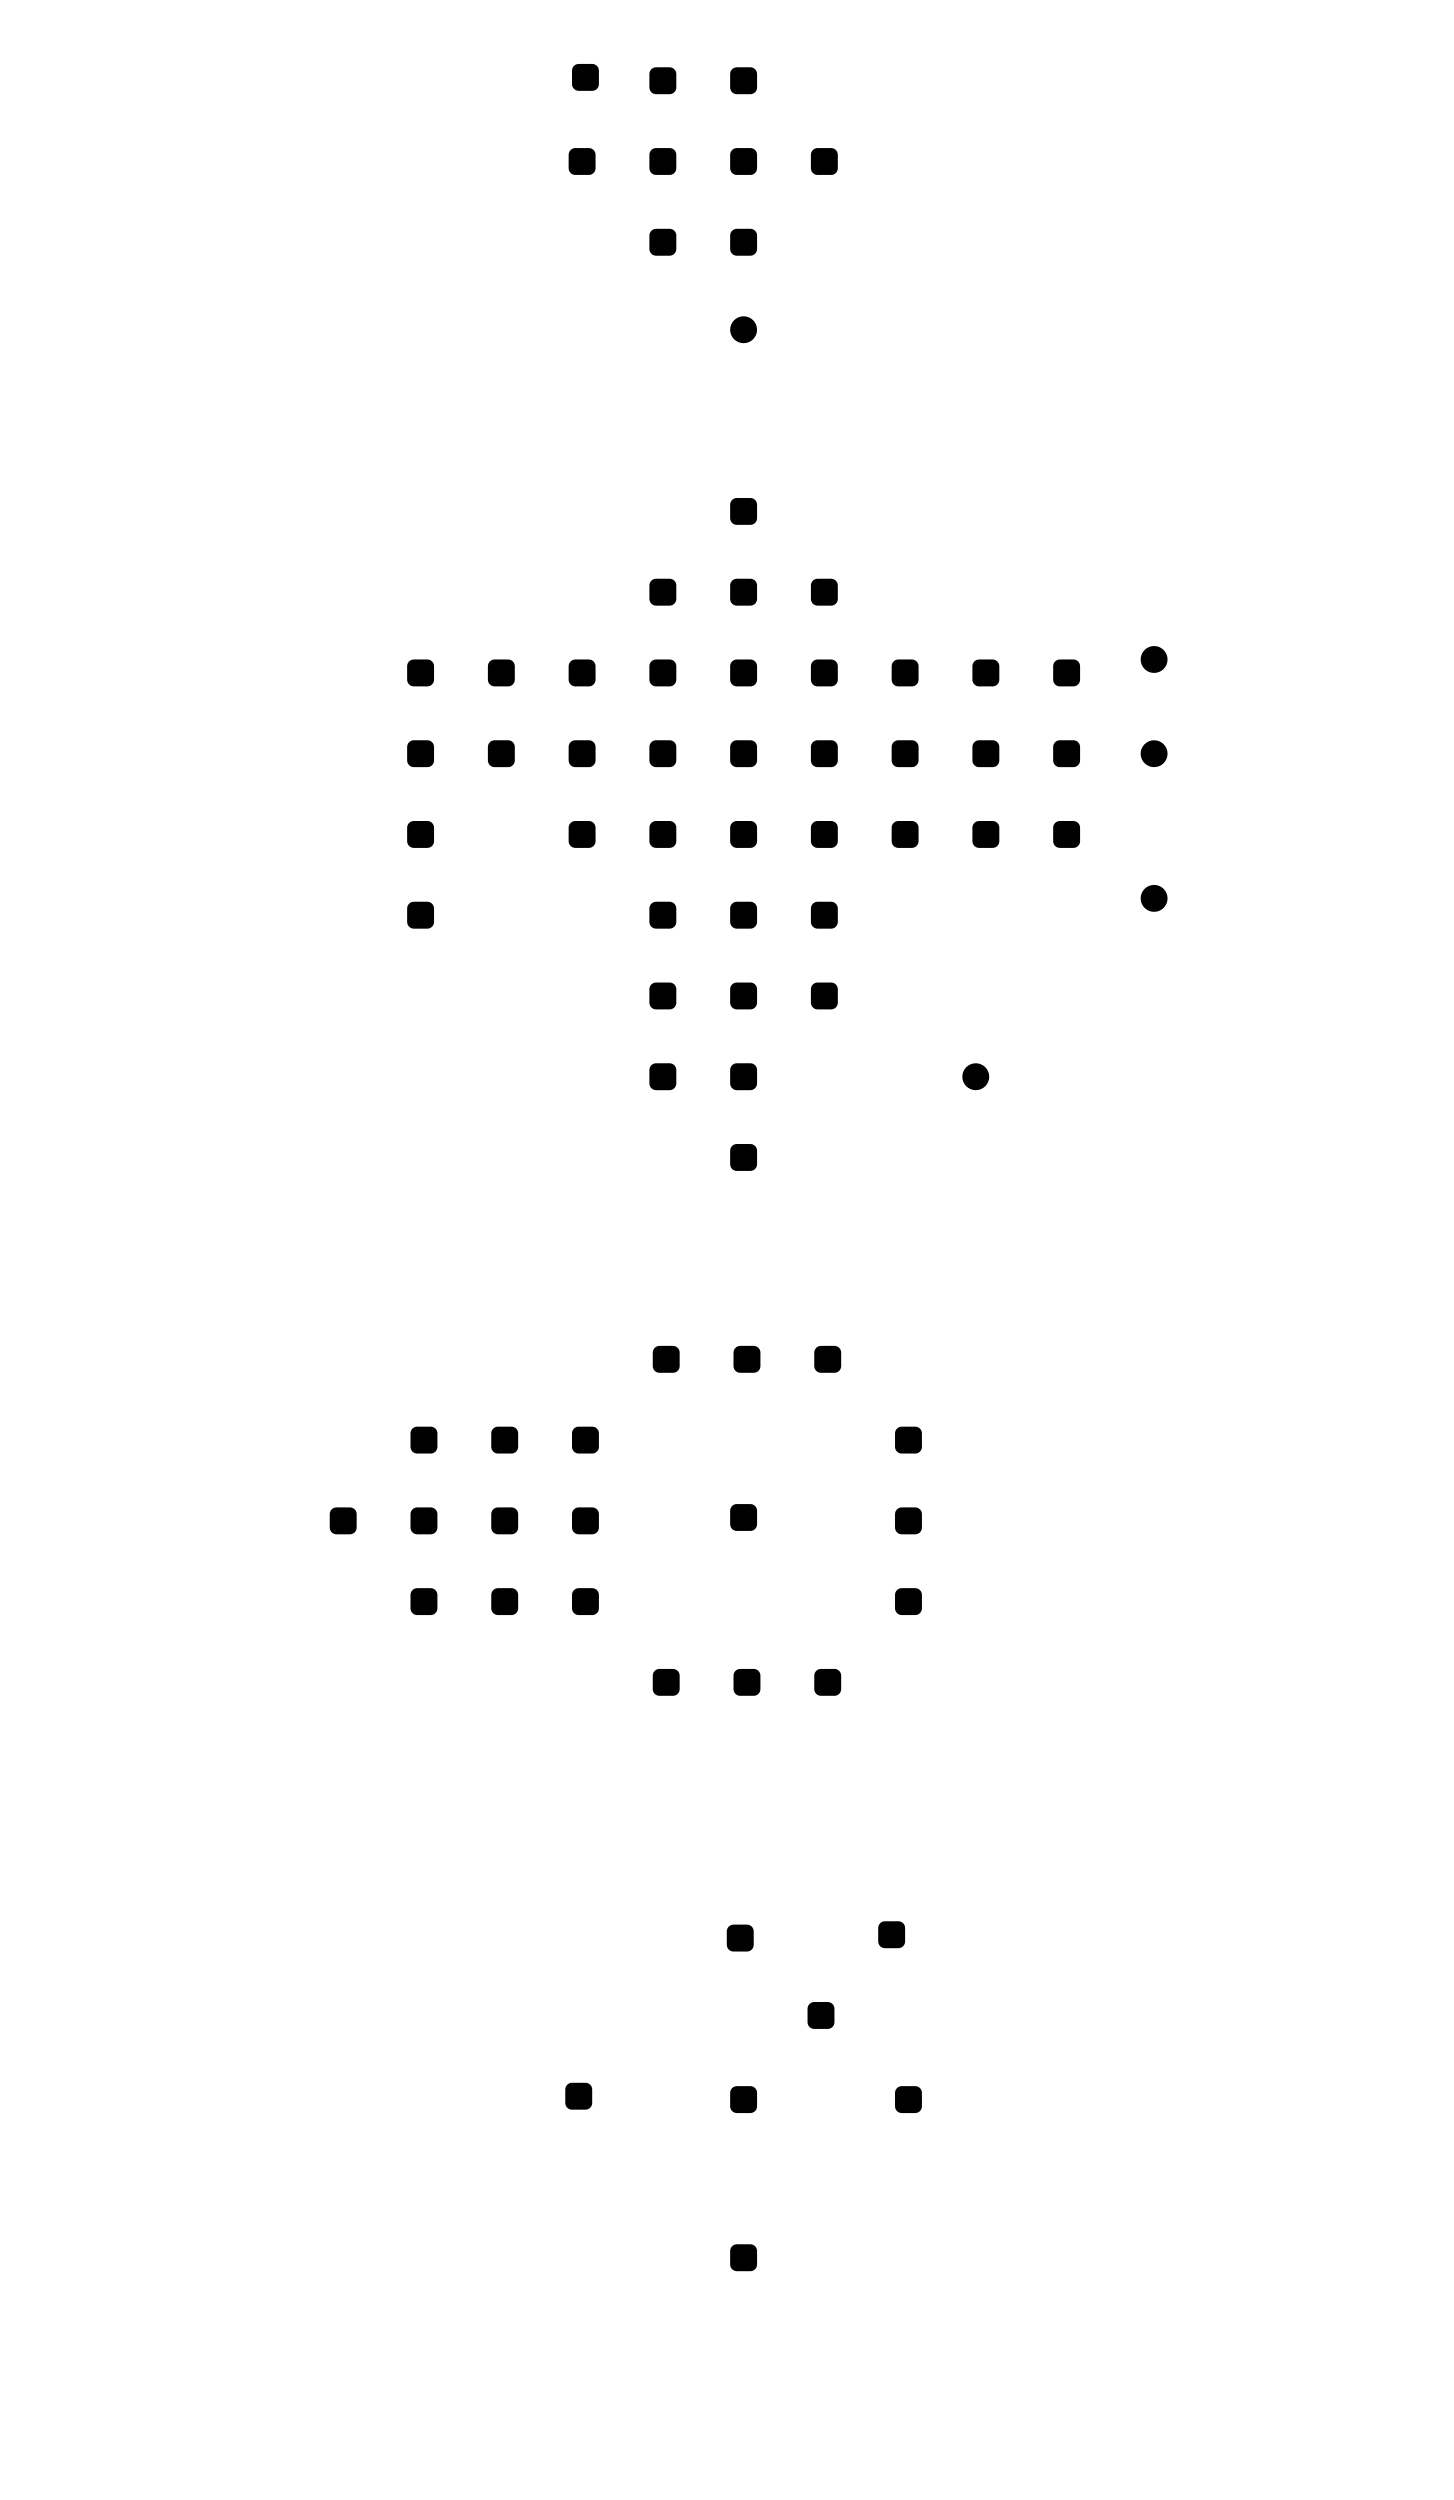
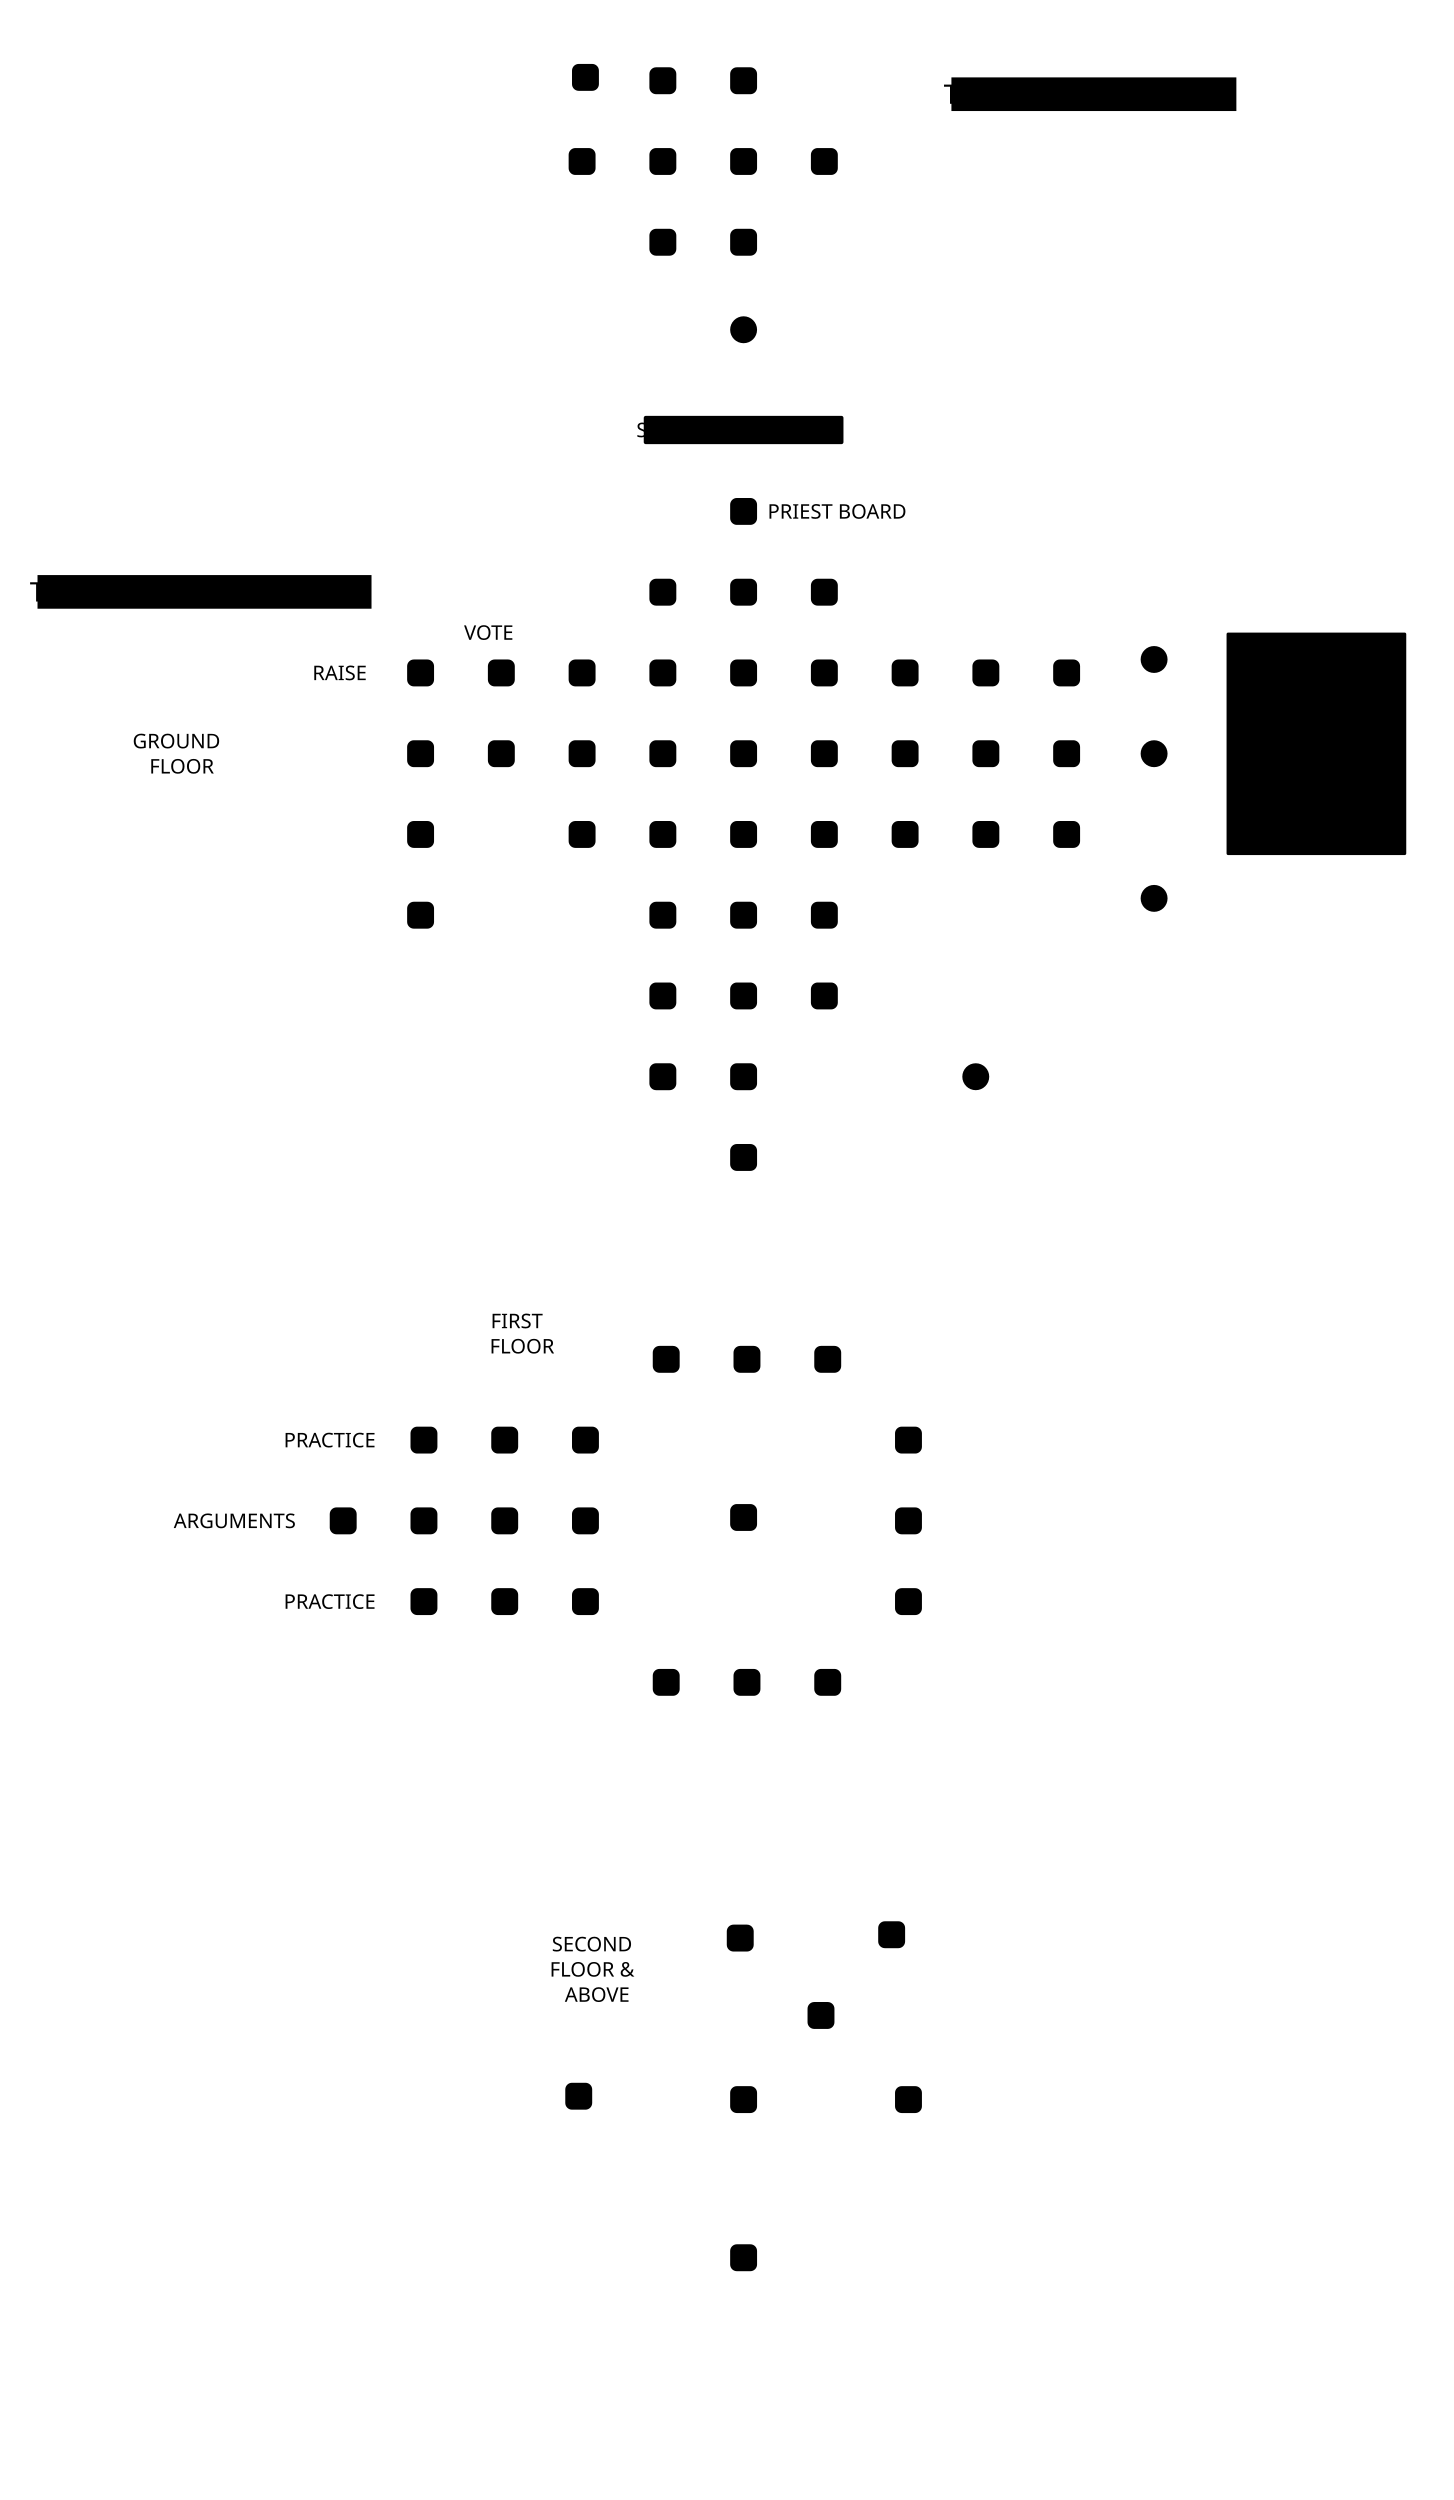
- <svg xmlns="http://www.w3.org/2000/svg" viewBox="0 0 432 743" class="map-svg" data-map-id="9">
-   <g id="layer-artwork" />
+ <svg xmlns="http://www.w3.org/2000/svg" viewBox="0 0 432 743" class="map-svg" data-map-id="9" version="1.1" id="svg20" xml:space="preserve">
+   <defs id="defs20" />
+   <style id="inkscape-font-fix">
+ text, .map-label, .map-label-muted, .map-label-accent,
+ .lib-table, .lib-gap-label, .lib-book-label,
+ .lib-row-num, .lib-book-list, .room-type-label {
+   font-family: "Noto Sans", sans-serif;
+ }
+ </style>
+   <g id="layer-artwork">
+     <rect id="rect39" width="53.403" height="66.129" x="364.534" y="188" ry="0.471" class="anno-box" style="stroke-width:1" />
+     <rect id="rect24" width="59.356" height="8.404" x="191.322" y="123.596" ry="0.588" class="anno-box" style="stroke-width:1" />
+     <text xml:space="preserve" x="220.988" y="129.931" id="text23" class="map-label" text-anchor="middle" font-size="6px" style="font-family:'Noto Sans', sans-serif">
+       <tspan x="220.988" y="129.931" style="font-style:normal;font-variant:normal;font-weight:normal;font-stretch:normal;font-family:NotoSans;-inkscape-font-specification:NotoSans" id="tspan23">ST. OF SMALL GODS</tspan>
+     </text>
+     <path d="m 221,98 v 25.596" id="path24" class="exit-offmap" />
+     <path d="m 221,132 v 20" id="path20" class="exit-offmap" />
+     <rect id="rect20-9" width="84.688" height="10" x="282.761" y="23" class="city-sign" style="stroke-width:0.672" />
+     <text xml:space="preserve" x="325.309" y="30.86" id="text21-6" class="city-sign-label" text-anchor="middle" font-size="8px" style="font-family:'Noto Sans', sans-serif">
+       <tspan x="325.309" y="30.86" style="font-style:normal;font-variant:normal;font-weight:normal;font-stretch:normal;font-family:NotoSans;-inkscape-font-specification:NotoSans" id="tspan20-4">TEMPLE OF BLIND IO</tspan>
+     </text>
+     <rect id="rect20-9-5" width="99.264" height="10" x="11.15" y="170.911" class="city-sign" style="stroke-width:0.672" />
+     <text xml:space="preserve" x="60.93" y="178.771" id="text21-6-6" class="city-sign-label" text-anchor="middle" font-size="8px" style="font-family:'Noto Sans', sans-serif">
+       <tspan x="60.93" y="178.771" style="font-style:normal;font-variant:normal;font-weight:normal;font-stretch:normal;font-family:NotoSans;-inkscape-font-specification:NotoSans" id="tspan20-4-2">TEMPLE OF SMALL GODS</tspan>
+     </text>
+     <text xml:space="preserve" x="252.683" y="154.145" id="text46" class="map-label" text-anchor="middle" font-size="6px" style="font-family:'Noto Sans', sans-serif">
+       <tspan x="252.683" y="154.145" style="font-style:normal;font-variant:normal;font-weight:normal;font-stretch:normal;font-family:NotoSans;-inkscape-font-specification:NotoSans" id="tspan46">PRIEST BOARD</tspan>
+     </text>
+     <text xml:space="preserve" x="149.18" y="190.145" id="text20" class="map-label" text-anchor="middle" font-size="6px" style="font-family:'Noto Sans', sans-serif">
+       <tspan x="149.18" y="190.145" style="font-style:normal;font-variant:normal;font-weight:normal;font-stretch:normal;font-family:NotoSans;-inkscape-font-specification:NotoSans" id="tspan20">VOTE</tspan>
+     </text>
+     <text xml:space="preserve" x="104.847" y="202.142" id="text21" class="map-label" text-anchor="middle" font-size="6px" style="font-family:'Noto Sans', sans-serif">
+       <tspan x="104.847" y="202.142" style="font-style:normal;font-variant:normal;font-weight:normal;font-stretch:normal;font-family:NotoSans;-inkscape-font-specification:NotoSans" id="tspan21">RAISE</tspan>
+     </text>
+     <text xml:space="preserve" x="101.889" y="430.142" id="text22" class="map-label" text-anchor="middle" font-size="6px" style="font-family:'Noto Sans', sans-serif">
+       <tspan x="101.889" y="430.142" style="font-style:normal;font-variant:normal;font-weight:normal;font-stretch:normal;font-family:NotoSans;-inkscape-font-specification:NotoSans" id="tspan22">PRACTICE</tspan>
+     </text>
+     <text xml:space="preserve" x="73.678" y="454.142" id="text24" class="map-label" text-anchor="middle" font-size="6px" style="font-family:'Noto Sans', sans-serif">
+       <tspan x="73.678" y="454.142" style="font-style:normal;font-variant:normal;font-weight:normal;font-stretch:normal;font-family:NotoSans;-inkscape-font-specification:NotoSans" id="tspan24">ARGUMENTS</tspan>
+     </text>
+     <text xml:space="preserve" x="101.889" y="478.142" id="text25" class="map-label" text-anchor="middle" font-size="6px" style="font-family:'Noto Sans', sans-serif">
+       <tspan x="101.889" y="478.142" style="font-style:normal;font-variant:normal;font-weight:normal;font-stretch:normal;font-family:NotoSans;-inkscape-font-specification:NotoSans" id="tspan25">PRACTICE</tspan>
+     </text>
+     <text xml:space="preserve" x="368.895" y="194.472" id="text32" class="map-label" text-anchor="left" font-size="6px" style="font-family:'Noto Sans', sans-serif">
+       <tspan x="368.895" y="194.472" style="font-style:normal;font-variant:normal;font-weight:normal;font-stretch:normal;font-family:NotoSans;-inkscape-font-specification:NotoSans" id="tspan32">INFO ROOMS</tspan>
+     </text>
+     <text xml:space="preserve" x="369.009" y="203.644" id="text33" class="map-label" text-anchor="left" font-size="6px" style="font-family:'Noto Sans', sans-serif">
+       <tspan x="369.009" y="203.644" style="font-style:normal;font-variant:normal;font-weight:normal;font-stretch:normal;font-family:NotoSans;-inkscape-font-specification:NotoSans" id="tspan33">1. GAPP</tspan>
+       <tspan x="369.009" y="211.144" style="font-style:normal;font-variant:normal;font-weight:normal;font-stretch:normal;font-family:NotoSans;-inkscape-font-specification:NotoSans" id="tspan34">2. SEK</tspan>
+       <tspan x="369.009" y="218.644" style="font-style:normal;font-variant:normal;font-weight:normal;font-stretch:normal;font-family:NotoSans;-inkscape-font-specification:NotoSans" id="tspan35">3. PISHE</tspan>
+       <tspan x="369.009" y="226.144" style="font-style:normal;font-variant:normal;font-weight:normal;font-stretch:normal;font-family:NotoSans;-inkscape-font-specification:NotoSans" id="tspan36">4. HAT</tspan>
+       <tspan x="369.009" y="233.644" style="font-style:normal;font-variant:normal;font-weight:normal;font-stretch:normal;font-family:NotoSans;-inkscape-font-specification:NotoSans" id="tspan37">5. SANDELFON</tspan>
+       <tspan x="369.009" y="241.144" style="font-style:normal;font-variant:normal;font-weight:normal;font-stretch:normal;font-family:NotoSans;-inkscape-font-specification:NotoSans" id="tspan38">6. FISH</tspan>
+       <tspan x="369.009" y="248.644" style="font-style:normal;font-variant:normal;font-weight:normal;font-stretch:normal;font-family:NotoSans;-inkscape-font-specification:NotoSans" id="tspan39">7. GUFNORK</tspan>
+     </text>
+     <path d="m 364.534,196.391 h 53.403" id="path39" class="anno-rule" />
+     <text xml:space="preserve" x="181.415" y="579.94" id="text40" class="map-label-muted" text-anchor="middle" font-size="6px" style="font-family:'Noto Sans', sans-serif">
+       <tspan x="181.415" y="579.94" style="font-style:normal;font-variant:normal;font-weight:normal;font-stretch:normal;font-family:NotoSans;-inkscape-font-specification:NotoSans" id="tspan40">SECOND</tspan>
+       <tspan x="181.415" y="587.44" style="font-style:normal;font-variant:normal;font-weight:normal;font-stretch:normal;font-family:NotoSans;-inkscape-font-specification:NotoSans" id="tspan41">FLOOR &amp;</tspan>
+       <tspan x="181.415" y="594.94" style="font-style:normal;font-variant:normal;font-weight:normal;font-stretch:normal;font-family:NotoSans;-inkscape-font-specification:NotoSans" id="tspan42">ABOVE</tspan>
+     </text>
+     <text xml:space="preserve" x="159.039" y="394.743" id="text45" class="map-label-muted" text-anchor="middle" font-size="6px" style="font-family:'Noto Sans', sans-serif">
+       <tspan x="159.039" y="394.743" style="font-style:normal;font-variant:normal;font-weight:normal;font-stretch:normal;font-family:NotoSans;-inkscape-font-specification:NotoSans" id="tspan45">FIRST</tspan>
+       <tspan x="159.039" y="402.243" style="font-style:normal;font-variant:normal;font-weight:normal;font-stretch:normal;font-family:NotoSans;-inkscape-font-specification:NotoSans" id="tspan48">FLOOR</tspan>
+     </text>
+     <text xml:space="preserve" x="57.903" y="222.392" id="text50" class="map-label-muted" text-anchor="middle" font-size="6px" style="font-family:'Noto Sans', sans-serif">
+       <tspan x="57.903" y="222.392" style="font-style:normal;font-variant:normal;font-weight:normal;font-stretch:normal;font-family:NotoSans;-inkscape-font-specification:NotoSans" id="tspan50">GROUND</tspan>
+       <tspan x="57.903" y="229.892" style="font-style:normal;font-variant:normal;font-weight:normal;font-stretch:normal;font-family:NotoSans;-inkscape-font-specification:NotoSans" id="tspan51">FLOOR</tspan>
+     </text>
+   </g>
  <g id="layer-exits">
+     <line id="edge-18c958313f70590bbeb5102dfde60f196007cd6b-c96a1222edd608455413dd81be109c6441e05628" class="exit exit-green" x1="343" y1="267" x2="343" y2="224" />
+     <line id="edge-53bbbeac657eb23cca7dda93d208b34b30953941-c96a1222edd608455413dd81be109c6441e05628" class="exit exit-green" x1="343" y1="196" x2="343" y2="224" />
+     <line id="edge-18c958313f70590bbeb5102dfde60f196007cd6b-802aab6a05b134188dfc8540c0526b74a7521078" class="exit exit-green" x1="343" y1="267" x2="290" y2="320" />
    <line id="edge-390f28100270174173c2a6fdecfad543986f99dd-e59f1c8f73806c54b29c2823bd7f8de936647fe7" class="exit" x1="221" y1="72" x2="221" y2="98" />
    <line id="edge-1b36457a8b9666e84b18536cc2de715dc48e520d-390f28100270174173c2a6fdecfad543986f99dd" class="exit" x1="221" y1="48" x2="221" y2="72" />
    <line id="edge-0f86278e418b8475036ed189582f8a2f77585f6f-1b36457a8b9666e84b18536cc2de715dc48e520d" class="exit" x1="245" y1="48" x2="221" y2="48" />
    <line id="edge-1b36457a8b9666e84b18536cc2de715dc48e520d-840b9c022df7df6517f9c6bfd0315f4ce02e4201" class="exit" x1="221" y1="48" x2="197" y2="48" />
    <line id="edge-1b36457a8b9666e84b18536cc2de715dc48e520d-9edbe9ff1299403a0313f784ff97a2246bf5fdc9" class="exit" x1="221" y1="48" x2="221" y2="24" />
    <line id="edge-3e535794716371c5bcc29a037e7c08878b438f1a-840b9c022df7df6517f9c6bfd0315f4ce02e4201" class="exit" x1="173" y1="48" x2="197" y2="48" />
    <line id="edge-82904f67e9503c63145b4d6fed4c8e157926c827-840b9c022df7df6517f9c6bfd0315f4ce02e4201" class="exit" x1="197" y1="72" x2="197" y2="48" />
    <line id="edge-840b9c022df7df6517f9c6bfd0315f4ce02e4201-b3b83c6b6a793f4fd3d81ce9a7d14cfad1d3a655" class="exit" x1="197" y1="48" x2="197" y2="24" />
    null
    <line id="edge-0dd4f89a4a426dde74df94505e55c1e5410b0a0a-51dc555b97c0906a20ab019418d273cc5685758d" class="exit" x1="221" y1="152" x2="221" y2="176" />
    <line id="edge-09a11bdb16b8b9cecca0c27eca26b369612d0fce-51dc555b97c0906a20ab019418d273cc5685758d" class="exit" x1="221" y1="200" x2="221" y2="176" />
    <line id="edge-40281d78239b764bd8c4ae25b1624362cae501b4-51dc555b97c0906a20ab019418d273cc5685758d" class="exit" x1="197" y1="176" x2="221" y2="176" />
    null
    <line id="edge-51dc555b97c0906a20ab019418d273cc5685758d-fb46c0a576c3e718ff45d6e4a5a555b83370b574" class="exit" x1="221" y1="176" x2="245" y2="176" />
    <line id="edge-edebe9f3675e53109b6497b4a326fc973d8e8d54-fb46c0a576c3e718ff45d6e4a5a555b83370b574" class="exit" x1="269" y1="200" x2="245" y2="176" />
    <line id="edge-662e956094f4bc8f65c8ce96db1373874ccfeb62-edebe9f3675e53109b6497b4a326fc973d8e8d54" class="exit" x1="269" y1="224" x2="269" y2="200" />
    <line id="edge-192d23f38d668bf08ea6da1800f16a012ed7edac-662e956094f4bc8f65c8ce96db1373874ccfeb62" class="exit" x1="245" y1="224" x2="269" y2="224" />
    null
    <line id="edge-662e956094f4bc8f65c8ce96db1373874ccfeb62-c66f072bc7efb4d407104437811ff5d2837cc2c6" class="exit" x1="269" y1="224" x2="269" y2="248" />
    <line id="edge-662e956094f4bc8f65c8ce96db1373874ccfeb62-fbb5cc5bc3c8d26c0f98f350a85e322eb703ed9b" class="exit" x1="269" y1="224" x2="293" y2="224" />
    <line id="edge-aa3567d8f1daaf64766bb77fc899e395dd42acb0-c66f072bc7efb4d407104437811ff5d2837cc2c6" class="exit" x1="245" y1="272" x2="269" y2="248" />
    <line id="edge-aa3567d8f1daaf64766bb77fc899e395dd42acb0-d0ff2a012e90381b84804580923a68288eb40108" class="exit" x1="245" y1="272" x2="221" y2="272" />
    <line id="edge-15988c0c2a377ac3f71d5abd3b1ceaec3663b77c-d0ff2a012e90381b84804580923a68288eb40108" class="exit" x1="221" y1="248" x2="221" y2="272" />
    null
    <line id="edge-6a6b7b9d0c115960d8994da4f9408b0f85a428b6-d0ff2a012e90381b84804580923a68288eb40108" class="exit" x1="221" y1="296" x2="221" y2="272" />
    <line id="edge-7c36d5df53870165969412fd05ab98bc6e1cc330-d0ff2a012e90381b84804580923a68288eb40108" class="exit" x1="197" y1="272" x2="221" y2="272" />
    <line id="edge-7c36d5df53870165969412fd05ab98bc6e1cc330-7ed3df2355f6e3c710dfec0824d25168bef069fc" class="exit" x1="197" y1="272" x2="173" y2="248" />
    <line id="edge-544fe781bb2c61d5929c3dd383b9922bc7bb2dbc-7ed3df2355f6e3c710dfec0824d25168bef069fc" class="exit" x1="173" y1="224" x2="173" y2="248" />
    <line id="edge-005358ac1865eb36d8edf7f20f78747cea36cf50-544fe781bb2c61d5929c3dd383b9922bc7bb2dbc" class="exit" x1="173" y1="200" x2="173" y2="224" />
    <line id="edge-0e51e445e88dd8c4d1fa00a255b1e7434e1c9665-544fe781bb2c61d5929c3dd383b9922bc7bb2dbc" class="exit" x1="197" y1="224" x2="173" y2="224" />
    null
    <line id="edge-544fe781bb2c61d5929c3dd383b9922bc7bb2dbc-5eaac335035633da8e8024e5781fb39254a19dd1" class="exit" x1="173" y1="224" x2="149" y2="224" />
    <line id="edge-005358ac1865eb36d8edf7f20f78747cea36cf50-40281d78239b764bd8c4ae25b1624362cae501b4" class="exit" x1="173" y1="200" x2="197" y2="176" />
    <line id="edge-09a11bdb16b8b9cecca0c27eca26b369612d0fce-0e51e445e88dd8c4d1fa00a255b1e7434e1c9665" class="exit" x1="221" y1="200" x2="197" y2="224" />
    <line id="edge-09a11bdb16b8b9cecca0c27eca26b369612d0fce-192d23f38d668bf08ea6da1800f16a012ed7edac" class="exit" x1="221" y1="200" x2="245" y2="224" />
    <line id="edge-09a11bdb16b8b9cecca0c27eca26b369612d0fce-1c6bc24d4424b1fd112e1734fe2107f688ca786c" class="exit" x1="221" y1="200" x2="245" y2="200" />
    <line id="edge-09a11bdb16b8b9cecca0c27eca26b369612d0fce-66554124844ec7ce36bf94728b529c27a2618016" class="exit" x1="221" y1="200" x2="221" y2="224" />
    <line id="edge-09a11bdb16b8b9cecca0c27eca26b369612d0fce-cb5ac699e665dadaec86ee813ce133e98eabb6e5" class="exit" x1="221" y1="200" x2="197" y2="200" />
    <line id="edge-0e51e445e88dd8c4d1fa00a255b1e7434e1c9665-cb5ac699e665dadaec86ee813ce133e98eabb6e5" class="exit" x1="197" y1="224" x2="197" y2="200" />
    <line id="edge-66554124844ec7ce36bf94728b529c27a2618016-cb5ac699e665dadaec86ee813ce133e98eabb6e5" class="exit" x1="221" y1="224" x2="197" y2="200" />
    <line id="edge-192d23f38d668bf08ea6da1800f16a012ed7edac-1c6bc24d4424b1fd112e1734fe2107f688ca786c" class="exit" x1="245" y1="224" x2="245" y2="200" />
    <line id="edge-1c6bc24d4424b1fd112e1734fe2107f688ca786c-66554124844ec7ce36bf94728b529c27a2618016" class="exit" x1="245" y1="200" x2="221" y2="224" />
    <line id="edge-15988c0c2a377ac3f71d5abd3b1ceaec3663b77c-192d23f38d668bf08ea6da1800f16a012ed7edac" class="exit" x1="221" y1="248" x2="245" y2="224" />
    <line id="edge-192d23f38d668bf08ea6da1800f16a012ed7edac-56ae70f3fdd615d4cac42375c7a99e067660ab0a" class="exit" x1="245" y1="224" x2="245" y2="248" />
    <line id="edge-192d23f38d668bf08ea6da1800f16a012ed7edac-66554124844ec7ce36bf94728b529c27a2618016" class="exit" x1="245" y1="224" x2="221" y2="224" />
    <line id="edge-0e51e445e88dd8c4d1fa00a255b1e7434e1c9665-66554124844ec7ce36bf94728b529c27a2618016" class="exit" x1="197" y1="224" x2="221" y2="224" />
    <line id="edge-15988c0c2a377ac3f71d5abd3b1ceaec3663b77c-66554124844ec7ce36bf94728b529c27a2618016" class="exit" x1="221" y1="248" x2="221" y2="224" />
    <line id="edge-414166a6a246aac10ad531cbb6063bcc0beb1229-66554124844ec7ce36bf94728b529c27a2618016" class="exit" x1="197" y1="248" x2="221" y2="224" />
    <line id="edge-56ae70f3fdd615d4cac42375c7a99e067660ab0a-66554124844ec7ce36bf94728b529c27a2618016" class="exit" x1="245" y1="248" x2="221" y2="224" />
    <line id="edge-0e51e445e88dd8c4d1fa00a255b1e7434e1c9665-15988c0c2a377ac3f71d5abd3b1ceaec3663b77c" class="exit" x1="197" y1="224" x2="221" y2="248" />
    <line id="edge-0e51e445e88dd8c4d1fa00a255b1e7434e1c9665-414166a6a246aac10ad531cbb6063bcc0beb1229" class="exit" x1="197" y1="224" x2="197" y2="248" />
    <line id="edge-15988c0c2a377ac3f71d5abd3b1ceaec3663b77c-414166a6a246aac10ad531cbb6063bcc0beb1229" class="exit" x1="221" y1="248" x2="197" y2="248" />
    <line id="edge-15988c0c2a377ac3f71d5abd3b1ceaec3663b77c-56ae70f3fdd615d4cac42375c7a99e067660ab0a" class="exit" x1="221" y1="248" x2="245" y2="248" />
    <line id="edge-0e122142f3840ef3d94a9261b59943275fbdeee9-fbb5cc5bc3c8d26c0f98f350a85e322eb703ed9b" class="exit" x1="293" y1="248" x2="293" y2="224" />
    <line id="edge-73606d2f232e5848ed98d21231789a89da7c3d73-fbb5cc5bc3c8d26c0f98f350a85e322eb703ed9b" class="exit" x1="293" y1="200" x2="293" y2="224" />
    <line id="edge-c2f0d5460dd5ab4aec118b337fae3e6b3dda35a2-fbb5cc5bc3c8d26c0f98f350a85e322eb703ed9b" class="exit" x1="317" y1="224" x2="293" y2="224" />
    <line id="edge-c2f0d5460dd5ab4aec118b337fae3e6b3dda35a2-c96a1222edd608455413dd81be109c6441e05628" class="exit" x1="317" y1="224" x2="343" y2="224" />
    <line id="edge-c2f0d5460dd5ab4aec118b337fae3e6b3dda35a2-e4e1b55860177ac149a3aa1b242c2e634bacb660" class="exit" x1="317" y1="224" x2="317" y2="200" />
    <line id="edge-c2f0d5460dd5ab4aec118b337fae3e6b3dda35a2-f3e68cec5e839d9f52daab8adddeacece5dcf381" class="exit" x1="317" y1="224" x2="317" y2="248" />
-     <line id="edge-18c958313f70590bbeb5102dfde60f196007cd6b-c96a1222edd608455413dd81be109c6441e05628" class="exit" x1="343" y1="267" x2="343" y2="224" />
-     <line id="edge-53bbbeac657eb23cca7dda93d208b34b30953941-c96a1222edd608455413dd81be109c6441e05628" class="exit" x1="343" y1="196" x2="343" y2="224" />
-     <line id="edge-18c958313f70590bbeb5102dfde60f196007cd6b-802aab6a05b134188dfc8540c0526b74a7521078" class="exit" x1="343" y1="267" x2="290" y2="320" />
    <line id="edge-26fce4c5b58cfacfdc3039b5e38b8fc1cf275129-802aab6a05b134188dfc8540c0526b74a7521078" class="exit" x1="221" y1="320" x2="290" y2="320" />
    <line id="edge-13c33a2610639d0964b07ea27c650c46c2bb2434-26fce4c5b58cfacfdc3039b5e38b8fc1cf275129" class="exit" x1="221" y1="344" x2="221" y2="320" />
    <line id="edge-26fce4c5b58cfacfdc3039b5e38b8fc1cf275129-6a6b7b9d0c115960d8994da4f9408b0f85a428b6" class="exit" x1="221" y1="320" x2="221" y2="296" />
    <line id="edge-26fce4c5b58cfacfdc3039b5e38b8fc1cf275129-96fbb85b40e6b5bf50eaea8f3da113a432a0b7a2" class="exit" x1="221" y1="320" x2="197" y2="320" />
    <line id="edge-06eacb063ebb4ef3627f778d92cdecd0089a78b1-6a6b7b9d0c115960d8994da4f9408b0f85a428b6" class="exit" x1="197" y1="296" x2="221" y2="296" />
    <line id="edge-6a6b7b9d0c115960d8994da4f9408b0f85a428b6-b4ef49ae5608c6cbf1440df70c1aef91d6f2e88b" class="exit" x1="221" y1="296" x2="245" y2="296" />
    <line id="edge-22cd5d99796e340f8a203693796f6bbe1013e580-5eaac335035633da8e8024e5781fb39254a19dd1" class="exit" x1="125" y1="224" x2="149" y2="224" />
    <line id="edge-3e48e4470f8cf37b3b79e383cc92b83b52c1ff4f-5eaac335035633da8e8024e5781fb39254a19dd1" class="exit" x1="149" y1="200" x2="149" y2="224" />
    <line id="edge-22cd5d99796e340f8a203693796f6bbe1013e580-2b9cc2386e4e280d3a89737da4c44d38c360c87a" class="exit" x1="125" y1="224" x2="125" y2="248" />
    <line id="edge-22cd5d99796e340f8a203693796f6bbe1013e580-9e777568bcddba90e800b0a136acbdd3cea4c9e1" class="exit" x1="125" y1="224" x2="125" y2="200" />
    <line id="edge-2b9cc2386e4e280d3a89737da4c44d38c360c87a-87e8845db8ddbc2bd00d4c85c289ff3a8c984041" class="exit" x1="125" y1="248" x2="125" y2="272" />
    <line id="edge-12e840d363e9b7545ba4f763eaf874ebc454bd16-456ea310bcdfab6567c0add915c1c6289d2d21ef" class="exit" x1="174" y1="476" x2="174" y2="452" />
    <line id="edge-456ea310bcdfab6567c0add915c1c6289d2d21ef-59622e6f43568cf700e373ae35c976fa4e05d305" class="exit" x1="174" y1="452" x2="150" y2="452" />
    <line id="edge-456ea310bcdfab6567c0add915c1c6289d2d21ef-7f13275b37c05a12cc40b727f9a8069c9c92679d" class="exit" x1="174" y1="452" x2="174" y2="428" />
    null
    <line id="edge-7f13275b37c05a12cc40b727f9a8069c9c92679d-8e358f76959309baabf44c5ee9a9f0d0c277e9c7" class="exit" x1="174" y1="428" x2="198" y2="404" />
    <line id="edge-8e358f76959309baabf44c5ee9a9f0d0c277e9c7-95d31d7b4b608eabb4e614bb4c4d1c643a990b6b" class="exit" x1="198" y1="404" x2="222" y2="404" />
    <line id="edge-95d31d7b4b608eabb4e614bb4c4d1c643a990b6b-c7d0f30d51ab5d65aeccecce83d8f9e8669c7fba" class="exit" x1="222" y1="404" x2="246" y2="404" />
    null
    <line id="edge-961597a1e87c3535e207b0555685d7801a06661b-c7d0f30d51ab5d65aeccecce83d8f9e8669c7fba" class="exit" x1="270" y1="428" x2="246" y2="404" />
    <line id="edge-5ea7c3f389db8fbd7297be18e642a3c63b494252-961597a1e87c3535e207b0555685d7801a06661b" class="exit" x1="270" y1="452" x2="270" y2="428" />
    <line id="edge-436d3631fed4edd5aa983ae00da6a75518346c18-5ea7c3f389db8fbd7297be18e642a3c63b494252" class="exit" x1="270" y1="476" x2="270" y2="452" />
    null
    <line id="edge-436d3631fed4edd5aa983ae00da6a75518346c18-7d728758e48ac00b3a6059f12ed7c4640730d6d9" class="exit" x1="270" y1="476" x2="246" y2="500" />
    <line id="edge-3d71496a59f5a866a7642874033154019f7f7aca-7d728758e48ac00b3a6059f12ed7c4640730d6d9" class="exit" x1="222" y1="500" x2="246" y2="500" />
    null
    <line id="edge-3d71496a59f5a866a7642874033154019f7f7aca-f53a8836c3902d19114cdbd734718bce981caafc" class="exit" x1="222" y1="500" x2="198" y2="500" />
    <line id="edge-12e840d363e9b7545ba4f763eaf874ebc454bd16-f53a8836c3902d19114cdbd734718bce981caafc" class="exit" x1="174" y1="476" x2="198" y2="500" />
    <line id="edge-36e95c9526b828565b4b4a28d60b289b5c0a95bf-4a2aeb66873fd7edb8a80a9efddb99b0bd9ba66e" class="exit" x1="221" y1="671" x2="221" y2="624" />
    <line id="edge-4a2aeb66873fd7edb8a80a9efddb99b0bd9ba66e-685ece4c64d88b655452174a2eab5cac50634a0a" class="exit" x1="221" y1="624" x2="270" y2="624" />
    null
    <line id="edge-4a2aeb66873fd7edb8a80a9efddb99b0bd9ba66e-d1a22f7425988121051e70138693817f7cb92a6b" class="exit" x1="221" y1="624" x2="172" y2="623" />
    null
    <line id="edge-4a2aeb66873fd7edb8a80a9efddb99b0bd9ba66e-fdec4bf87f80ee0fcb594e2a7851a510e15933de" class="exit" x1="221" y1="624" x2="220" y2="576" />
    null
    <line id="edge-234d5a9c14adeafdd05a0528fe682934382a0bc2-59622e6f43568cf700e373ae35c976fa4e05d305" class="exit" x1="126" y1="452" x2="150" y2="452" />
    <line id="edge-59622e6f43568cf700e373ae35c976fa4e05d305-6c68c089beeba77ed36eb12a6d1d98bf0c736010" class="exit" x1="150" y1="452" x2="150" y2="476" />
    <line id="edge-59622e6f43568cf700e373ae35c976fa4e05d305-a901ef2c3033c04368acddf33e11792697c01d3b" class="exit" x1="150" y1="452" x2="150" y2="428" />
    <line id="edge-234d5a9c14adeafdd05a0528fe682934382a0bc2-4677c81ba509a9703973460e4d97ffafd4a59fa6" class="exit" x1="126" y1="452" x2="126" y2="476" />
    <line id="edge-234d5a9c14adeafdd05a0528fe682934382a0bc2-6c4072051a038b8f14a51371342f3ecdd0c6126e" class="exit" x1="126" y1="452" x2="126" y2="428" />
    <line id="edge-234d5a9c14adeafdd05a0528fe682934382a0bc2-8d58878fa4fdf27522121c5a7ae1e8aed4f6bde8" class="exit" x1="126" y1="452" x2="102" y2="452" />
  </g>
  <g id="layer-rooms">
    <circle id="room-e59f1c8f73806c54b29c2823bd7f8de936647fe7" class="room outdoor" data-label="entrance to the Temple of Blind Io" cx="221" cy="98" r="4" />
    <rect id="room-390f28100270174173c2a6fdecfad543986f99dd" class="room indoor" data-label="hallway" x="217" y="68" width="8" height="8" rx="2" />
    <rect id="room-1b36457a8b9666e84b18536cc2de715dc48e520d" class="room indoor" data-label="hallway" x="217" y="44" width="8" height="8" rx="2" />
    <rect id="room-0f86278e418b8475036ed189582f8a2f77585f6f" class="room indoor" data-label="temple shop" x="241" y="44" width="8" height="8" rx="2" />
    <rect id="room-9edbe9ff1299403a0313f784ff97a2246bf5fdc9" class="room indoor" data-label="Low Altar of the Temple of Blind Io" x="217" y="20" width="8" height="8" rx="2" />
    <rect id="room-840b9c022df7df6517f9c6bfd0315f4ce02e4201" class="room indoor" data-label="hallway" x="193" y="44" width="8" height="8" rx="2" />
    <rect id="room-b3b83c6b6a793f4fd3d81ce9a7d14cfad1d3a655" class="room indoor" data-label="sheet shrouded room" x="193" y="20" width="8" height="8" rx="2" />
    <rect id="room-82904f67e9503c63145b4d6fed4c8e157926c827" class="room indoor" data-label="sheet shrouded room" x="193" y="68" width="8" height="8" rx="2" />
    <rect id="room-3e535794716371c5bcc29a037e7c08878b438f1a" class="room indoor" data-label="Main Hall of the Temple of Blind Io" x="169" y="44" width="8" height="8" rx="2" />
    <polygon class="stair-symbol" points="173,45 170.5,50 175.5,50" />
-     <rect id="room-afaff16aec0303e7383b5cc17672d8935017be1a" class="room indoor" data-label="High Altar of the Temple of Blind Io" x="170" y="19" width="8" height="8" rx="2" />
-     <polygon class="stair-symbol" points="174,26 171.5,21 176.5,21" />
+     <rect id="room-afaff16aec0303e7383b5cc17672d8935017be1a" class="room indoor room-temple" data-label="High Altar of the Temple of Blind Io" x="170" y="19" width="8" height="8" rx="2" />
+     <text class="room-type-label" font-size="4.5" x="174" y="23" text-anchor="middle" dominant-baseline="central">R</text>
    <rect id="room-0dd4f89a4a426dde74df94505e55c1e5410b0a0a" class="room indoor" data-label="entrance hall of the Temple of Small Gods" x="217" y="148" width="8" height="8" rx="2" />
    <rect id="room-51dc555b97c0906a20ab019418d273cc5685758d" class="room indoor" data-label="middle of the northern cloister" x="217" y="172" width="8" height="8" rx="2" />
    <polygon class="stair-symbol" points="221,173 218.5,178 223.5,178" />
    <rect id="room-fb46c0a576c3e718ff45d6e4a5a555b83370b574" class="room indoor" data-label="eastern end of the northern cloister" x="241" y="172" width="8" height="8" rx="2" />
    <rect id="room-edebe9f3675e53109b6497b4a326fc973d8e8d54" class="room indoor" data-label="northern end of the eastern cloister" x="265" y="196" width="8" height="8" rx="2" />
    <rect id="room-662e956094f4bc8f65c8ce96db1373874ccfeb62" class="room indoor" data-label="middle of the eastern cloister" x="265" y="220" width="8" height="8" rx="2" />
    <polygon class="stair-symbol" points="269,221 266.5,226 271.5,226" />
    <rect id="room-c66f072bc7efb4d407104437811ff5d2837cc2c6" class="room indoor" data-label="southern end of the eastern cloister" x="265" y="244" width="8" height="8" rx="2" />
    <rect id="room-aa3567d8f1daaf64766bb77fc899e395dd42acb0" class="room indoor" data-label="eastern end of the southern cloister" x="241" y="268" width="8" height="8" rx="2" />
    <rect id="room-d0ff2a012e90381b84804580923a68288eb40108" class="room indoor" data-label="southern cloister middle" x="217" y="268" width="8" height="8" rx="2" />
    <polygon class="stair-symbol" points="221,269 218.5,274 223.5,274" />
    <rect id="room-7c36d5df53870165969412fd05ab98bc6e1cc330" class="room indoor" data-label="southern cloister western end" x="193" y="268" width="8" height="8" rx="2" />
    <rect id="room-7ed3df2355f6e3c710dfec0824d25168bef069fc" class="room indoor" data-label="western cloister southern end" x="169" y="244" width="8" height="8" rx="2" />
    <rect id="room-544fe781bb2c61d5929c3dd383b9922bc7bb2dbc" class="room indoor" data-label="western cloister middle" x="169" y="220" width="8" height="8" rx="2" />
    <polygon class="stair-symbol" points="173,221 170.5,226 175.5,226" />
    <rect id="room-005358ac1865eb36d8edf7f20f78747cea36cf50" class="room indoor" data-label="northern end of the western cloister" x="169" y="196" width="8" height="8" rx="2" />
    <rect id="room-40281d78239b764bd8c4ae25b1624362cae501b4" class="room indoor" data-label="western end of the northern cloister" x="193" y="172" width="8" height="8" rx="2" />
    <rect id="room-09a11bdb16b8b9cecca0c27eca26b369612d0fce" class="room indoor" data-label="north of atrium centre" x="217" y="196" width="8" height="8" rx="2" />
    <rect id="room-cb5ac699e665dadaec86ee813ce133e98eabb6e5" class="room indoor" data-label="northwest from the atrium centre" x="193" y="196" width="8" height="8" rx="2" />
    <rect id="room-1c6bc24d4424b1fd112e1734fe2107f688ca786c" class="room indoor" data-label="northeast of atrium centre" x="241" y="196" width="8" height="8" rx="2" />
    <rect id="room-192d23f38d668bf08ea6da1800f16a012ed7edac" class="room indoor" data-label="point east from the atrium centre" x="241" y="220" width="8" height="8" rx="2" />
-     <rect id="room-66554124844ec7ce36bf94728b529c27a2618016" class="room indoor" data-label="centre of the atrium" x="217" y="220" width="8" height="8" rx="2" />
+     <rect id="room-66554124844ec7ce36bf94728b529c27a2618016" class="room indoor water" data-label="centre of the atrium" x="217" y="220" width="8" height="8" rx="2" />
    <rect id="room-0e51e445e88dd8c4d1fa00a255b1e7434e1c9665" class="room indoor" data-label="west from the atrium centre" x="193" y="220" width="8" height="8" rx="2" />
    <rect id="room-414166a6a246aac10ad531cbb6063bcc0beb1229" class="room indoor" data-label="southwest from the atrium centre" x="193" y="244" width="8" height="8" rx="2" />
    <rect id="room-15988c0c2a377ac3f71d5abd3b1ceaec3663b77c" class="room indoor" data-label="just south from the atrium centre" x="217" y="244" width="8" height="8" rx="2" />
    <rect id="room-56ae70f3fdd615d4cac42375c7a99e067660ab0a" class="room indoor" data-label="southeast from the atrium centre" x="241" y="244" width="8" height="8" rx="2" />
    <rect id="room-fbb5cc5bc3c8d26c0f98f350a85e322eb703ed9b" class="room indoor" data-label="western most point of the eastern corridor" x="289" y="220" width="8" height="8" rx="2" />
    <rect id="room-73606d2f232e5848ed98d21231789a89da7c3d73" class="room indoor" data-label="Chapel of Gapp" x="289" y="196" width="8" height="8" rx="2" />
    <rect id="room-0e122142f3840ef3d94a9261b59943275fbdeee9" class="room indoor" data-label="Chapel of Fish" x="289" y="244" width="8" height="8" rx="2" />
    <rect id="room-c2f0d5460dd5ab4aec118b337fae3e6b3dda35a2" class="room indoor" data-label="Chapel of Sandelfon" x="313" y="220" width="8" height="8" rx="2" />
    <rect id="room-e4e1b55860177ac149a3aa1b242c2e634bacb660" class="room indoor" data-label="Chapel of Sek" x="313" y="196" width="8" height="8" rx="2" />
    <rect id="room-f3e68cec5e839d9f52daab8adddeacece5dcf381" class="room indoor" data-label="Chapel of Gufnork" x="313" y="244" width="8" height="8" rx="2" />
-     <circle id="room-c96a1222edd608455413dd81be109c6441e05628" class="room outdoor" data-label="northern part of the temple gardens" cx="343" cy="224" r="4" />
-     <circle id="room-53bbbeac657eb23cca7dda93d208b34b30953941" class="room outdoor" data-label="small garden" cx="343" cy="196" r="4" />
-     <circle id="room-18c958313f70590bbeb5102dfde60f196007cd6b" class="room outdoor" data-label="middle part of the Temple gardens" cx="343" cy="267" r="4" />
-     <circle id="room-802aab6a05b134188dfc8540c0526b74a7521078" class="room outdoor" data-label="bottom part of the Temple gardens" cx="290" cy="320" r="4" />
+     <circle id="room-c96a1222edd608455413dd81be109c6441e05628" class="room outdoor green" data-label="northern part of the temple gardens" cx="343" cy="224" r="4" />
+     <circle id="room-53bbbeac657eb23cca7dda93d208b34b30953941" class="room outdoor green" data-label="small garden" cx="343" cy="196" r="4" />
+     <circle id="room-18c958313f70590bbeb5102dfde60f196007cd6b" class="room outdoor green" data-label="middle part of the Temple gardens" cx="343" cy="267" r="4" />
+     <circle id="room-802aab6a05b134188dfc8540c0526b74a7521078" class="room outdoor green" data-label="bottom part of the Temple gardens" cx="290" cy="320" r="4" />
    <rect id="room-26fce4c5b58cfacfdc3039b5e38b8fc1cf275129" class="room indoor" data-label="southernmost point of the southern corridor" x="217" y="316" width="8" height="8" rx="2" />
    <rect id="room-13c33a2610639d0964b07ea27c650c46c2bb2434" class="room indoor room-clothes" data-label="relic shop" x="217" y="340" width="8" height="8" rx="2" />
    <text class="room-type-label" font-size="4.5" x="221" y="344" text-anchor="middle" dominant-baseline="central">C</text>
    <rect id="room-96fbb85b40e6b5bf50eaea8f3da113a432a0b7a2" class="room indoor room-shop" data-label="Temple furniture shop" x="193" y="316" width="8" height="8" rx="2" />
    <text class="room-type-label" font-size="4.5" x="197" y="320" text-anchor="middle" dominant-baseline="central">S</text>
    <rect id="room-6a6b7b9d0c115960d8994da4f9408b0f85a428b6" class="room indoor" data-label="northernmost point of the southern corridor" x="217" y="292" width="8" height="8" rx="2" />
    <rect id="room-06eacb063ebb4ef3627f778d92cdecd0089a78b1" class="room indoor room-shop" data-label="incense shop" x="193" y="292" width="8" height="8" rx="2" />
    <text class="room-type-label" font-size="4.5" x="197" y="296" text-anchor="middle" dominant-baseline="central">S</text>
    <rect id="room-b4ef49ae5608c6cbf1440df70c1aef91d6f2e88b" class="room indoor room-access" data-label="miscellaneous shop" x="241" y="292" width="8" height="8" rx="2" />
    <text class="room-type-label" font-size="4.5" x="245" y="296" text-anchor="middle" dominant-baseline="central">X</text>
    <rect id="room-5eaac335035633da8e8024e5781fb39254a19dd1" class="room indoor" data-label="eastern most point of the western corridor" x="145" y="220" width="8" height="8" rx="2" />
    <rect id="room-3e48e4470f8cf37b3b79e383cc92b83b52c1ff4f" class="room indoor" data-label="voting office" x="145" y="196" width="8" height="8" rx="2" />
    <rect id="room-22cd5d99796e340f8a203693796f6bbe1013e580" class="room indoor" data-label="western most point of the western corridor" x="121" y="220" width="8" height="8" rx="2" />
    <rect id="room-9e777568bcddba90e800b0a136acbdd3cea4c9e1" class="room indoor" data-label="small chapel" x="121" y="196" width="8" height="8" rx="2" />
    <rect id="room-2b9cc2386e4e280d3a89737da4c44d38c360c87a" class="room indoor" data-label="temporary filing room" x="121" y="244" width="8" height="8" rx="2" />
    <rect id="room-87e8845db8ddbc2bd00d4c85c289ff3a8c984041" class="room indoor" data-label="deep filing room" x="121" y="268" width="8" height="8" rx="2" />
    <rect id="room-456ea310bcdfab6567c0add915c1c6289d2d21ef" class="room indoor" data-label="middle west part of the gallery" x="170" y="448" width="8" height="8" rx="2" />
    <polygon class="stair-symbol" points="174,449 176.5,452 174,455 171.5,452" />
    <rect id="room-7f13275b37c05a12cc40b727f9a8069c9c92679d" class="room indoor" data-label="top west part of the gallery" x="170" y="424" width="8" height="8" rx="2" />
    <rect id="room-8e358f76959309baabf44c5ee9a9f0d0c277e9c7" class="room indoor" data-label="northwest part of the gallery" x="194" y="400" width="8" height="8" rx="2" />
    <rect id="room-95d31d7b4b608eabb4e614bb4c4d1c643a990b6b" class="room indoor" data-label="north part of the gallery" x="218" y="400" width="8" height="8" rx="2" />
    <polygon class="stair-symbol" points="222,401 224.5,404 222,407 219.5,404" />
    <rect id="room-c7d0f30d51ab5d65aeccecce83d8f9e8669c7fba" class="room indoor" data-label="northeast part of the gallery" x="242" y="400" width="8" height="8" rx="2" />
    <rect id="room-961597a1e87c3535e207b0555685d7801a06661b" class="room indoor" data-label="top eastern part of the gallery" x="266" y="424" width="8" height="8" rx="2" />
    <rect id="room-5ea7c3f389db8fbd7297be18e642a3c63b494252" class="room indoor" data-label="middle part of the eastern gallery" x="266" y="448" width="8" height="8" rx="2" />
    <polygon class="stair-symbol" points="270,449 272.5,452 270,455 267.5,452" />
    <rect id="room-436d3631fed4edd5aa983ae00da6a75518346c18" class="room indoor" data-label="southern part of the eastern gallery" x="266" y="472" width="8" height="8" rx="2" />
    <rect id="room-7d728758e48ac00b3a6059f12ed7c4640730d6d9" class="room indoor" data-label="southeastern part of the gallery" x="242" y="496" width="8" height="8" rx="2" />
    <rect id="room-3d71496a59f5a866a7642874033154019f7f7aca" class="room indoor" data-label="south part of the gallery" x="218" y="496" width="8" height="8" rx="2" />
    <polygon class="stair-symbol" points="222,497 224.5,500 222,503 219.5,500" />
    <rect id="room-f53a8836c3902d19114cdbd734718bce981caafc" class="room indoor" data-label="southwest part of the gallery" x="194" y="496" width="8" height="8" rx="2" />
    <rect id="room-12e840d363e9b7545ba4f763eaf874ebc454bd16" class="room indoor" data-label="bottom west part of the gallery" x="170" y="472" width="8" height="8" rx="2" />
    <rect id="room-36e95c9526b828565b4b4a28d60b289b5c0a95bf" class="room indoor" data-label="southern stairs" x="217" y="667" width="8" height="8" rx="2" />
    <polygon class="stair-symbol" points="221,674 218.5,669 223.5,669" />
    <rect id="room-4a2aeb66873fd7edb8a80a9efddb99b0bd9ba66e" class="room indoor" data-label="stair connector" x="217" y="620" width="8" height="8" rx="2" />
    <polygon class="stair-symbol" points="221,621 223.5,624 221,627 218.5,624" />
    <rect id="room-d1a22f7425988121051e70138693817f7cb92a6b" class="room indoor" data-label="western stairs" x="168" y="619" width="8" height="8" rx="2" />
    <polygon class="stair-symbol" points="172,626 169.5,621 174.5,621" />
    <rect id="room-fdec4bf87f80ee0fcb594e2a7851a510e15933de" class="room indoor" data-label="northern stairs" x="216" y="572" width="8" height="8" rx="2" />
    <polygon class="stair-symbol" points="220,579 217.5,574 222.5,574" />
    <rect id="room-685ece4c64d88b655452174a2eab5cac50634a0a" class="room indoor" data-label="eastern stairs" x="266" y="620" width="8" height="8" rx="2" />
    <polygon class="stair-symbol" points="270,627 267.5,622 272.5,622" />
    <rect id="room-a6e332ad7573d40734523cc149dffd5c404a6cce" class="room indoor" data-label="lighting room" x="217" y="447" width="8" height="8" rx="2" />
    <polygon class="stair-symbol" points="221,448 218.5,453 223.5,453" />
    <rect id="room-faa29b8e282688b8fd32974fc1045595d316853e" class="room indoor" data-label="Templar's room" x="240" y="595" width="8" height="8" rx="2" />
    <polygon class="stair-symbol" points="244,596 246.5,599 244,602 241.5,599" />
    <rect id="room-0368b75d0b0c36d01c4e0256700d2876f84390c2" class="room indoor" data-label="bell tower" x="261" y="571" width="8" height="8" rx="2" />
    <polygon class="stair-symbol" points="265,578 262.5,573 267.5,573" />
    <rect id="room-59622e6f43568cf700e373ae35c976fa4e05d305" class="room indoor" data-label="entrance to the Guild School" x="146" y="448" width="8" height="8" rx="2" />
    <rect id="room-a901ef2c3033c04368acddf33e11792697c01d3b" class="room indoor" data-label="small chapel" x="146" y="424" width="8" height="8" rx="2" />
    <rect id="room-6c68c089beeba77ed36eb12a6d1d98bf0c736010" class="room indoor" data-label="classroom" x="146" y="472" width="8" height="8" rx="2" />
    <rect id="room-234d5a9c14adeafdd05a0528fe682934382a0bc2" class="room indoor" data-label="end of a cramped corridor" x="122" y="448" width="8" height="8" rx="2" />
    <rect id="room-6c4072051a038b8f14a51371342f3ecdd0c6126e" class="room indoor" data-label="classroom" x="122" y="424" width="8" height="8" rx="2" />
    <rect id="room-4677c81ba509a9703973460e4d97ffafd4a59fa6" class="room indoor" data-label="small chapel" x="122" y="472" width="8" height="8" rx="2" />
    <rect id="room-8d58878fa4fdf27522121c5a7ae1e8aed4f6bde8" class="room indoor" data-label="dry and dusty room" x="98" y="448" width="8" height="8" rx="2" />
  </g>
-   <g id="layer-room-labels" />
+   <g id="layer-room-labels">
+     <text xml:space="preserve" x="292.112" y="201.428" id="text3" class="map-label" font-size="4px" text-align="center" style="font-family:'Noto Sans', sans-serif">
+       <tspan id="tspan3" x="292.112" y="201.428">1</tspan>
+     </text>
+     <text xml:space="preserve" x="315.864" y="201.448" id="text26" class="map-label" font-size="4px" text-align="center" style="font-family:'Noto Sans', sans-serif">
+       <tspan id="tspan26" x="315.864" y="201.448">2</tspan>
+     </text>
+     <text xml:space="preserve" x="341.88" y="197.428" id="text27" class="map-label" font-size="4px" text-align="center" style="font-family:'Noto Sans', sans-serif">
+       <tspan id="tspan27" x="341.88" y="197.428">3</tspan>
+     </text>
+     <text xml:space="preserve" x="291.854" y="225.436" id="text28" class="map-label" font-size="4px" text-align="center" style="font-family:'Noto Sans', sans-serif">
+       <tspan id="tspan28" x="291.854" y="225.436">4</tspan>
+     </text>
+     <text xml:space="preserve" x="315.844" y="225.408" id="text29" class="map-label" font-size="4px" text-align="center" style="font-family:'Noto Sans', sans-serif">
+       <tspan id="tspan29" x="315.844" y="225.408">5</tspan>
+     </text>
+     <text xml:space="preserve" x="291.84" y="249.428" id="text30" class="map-label" font-size="4px" text-align="center" style="font-family:'Noto Sans', sans-serif">
+       <tspan id="tspan30" x="291.84" y="249.428">6</tspan>
+     </text>
+     <text xml:space="preserve" x="315.866" y="249.428" id="text31" class="map-label" font-size="4px" text-align="center" style="font-family:'Noto Sans', sans-serif">
+       <tspan id="tspan31" x="315.866" y="249.428">7</tspan>
+     </text>
+   </g>
  <g id="layer-labels" />
</svg>
